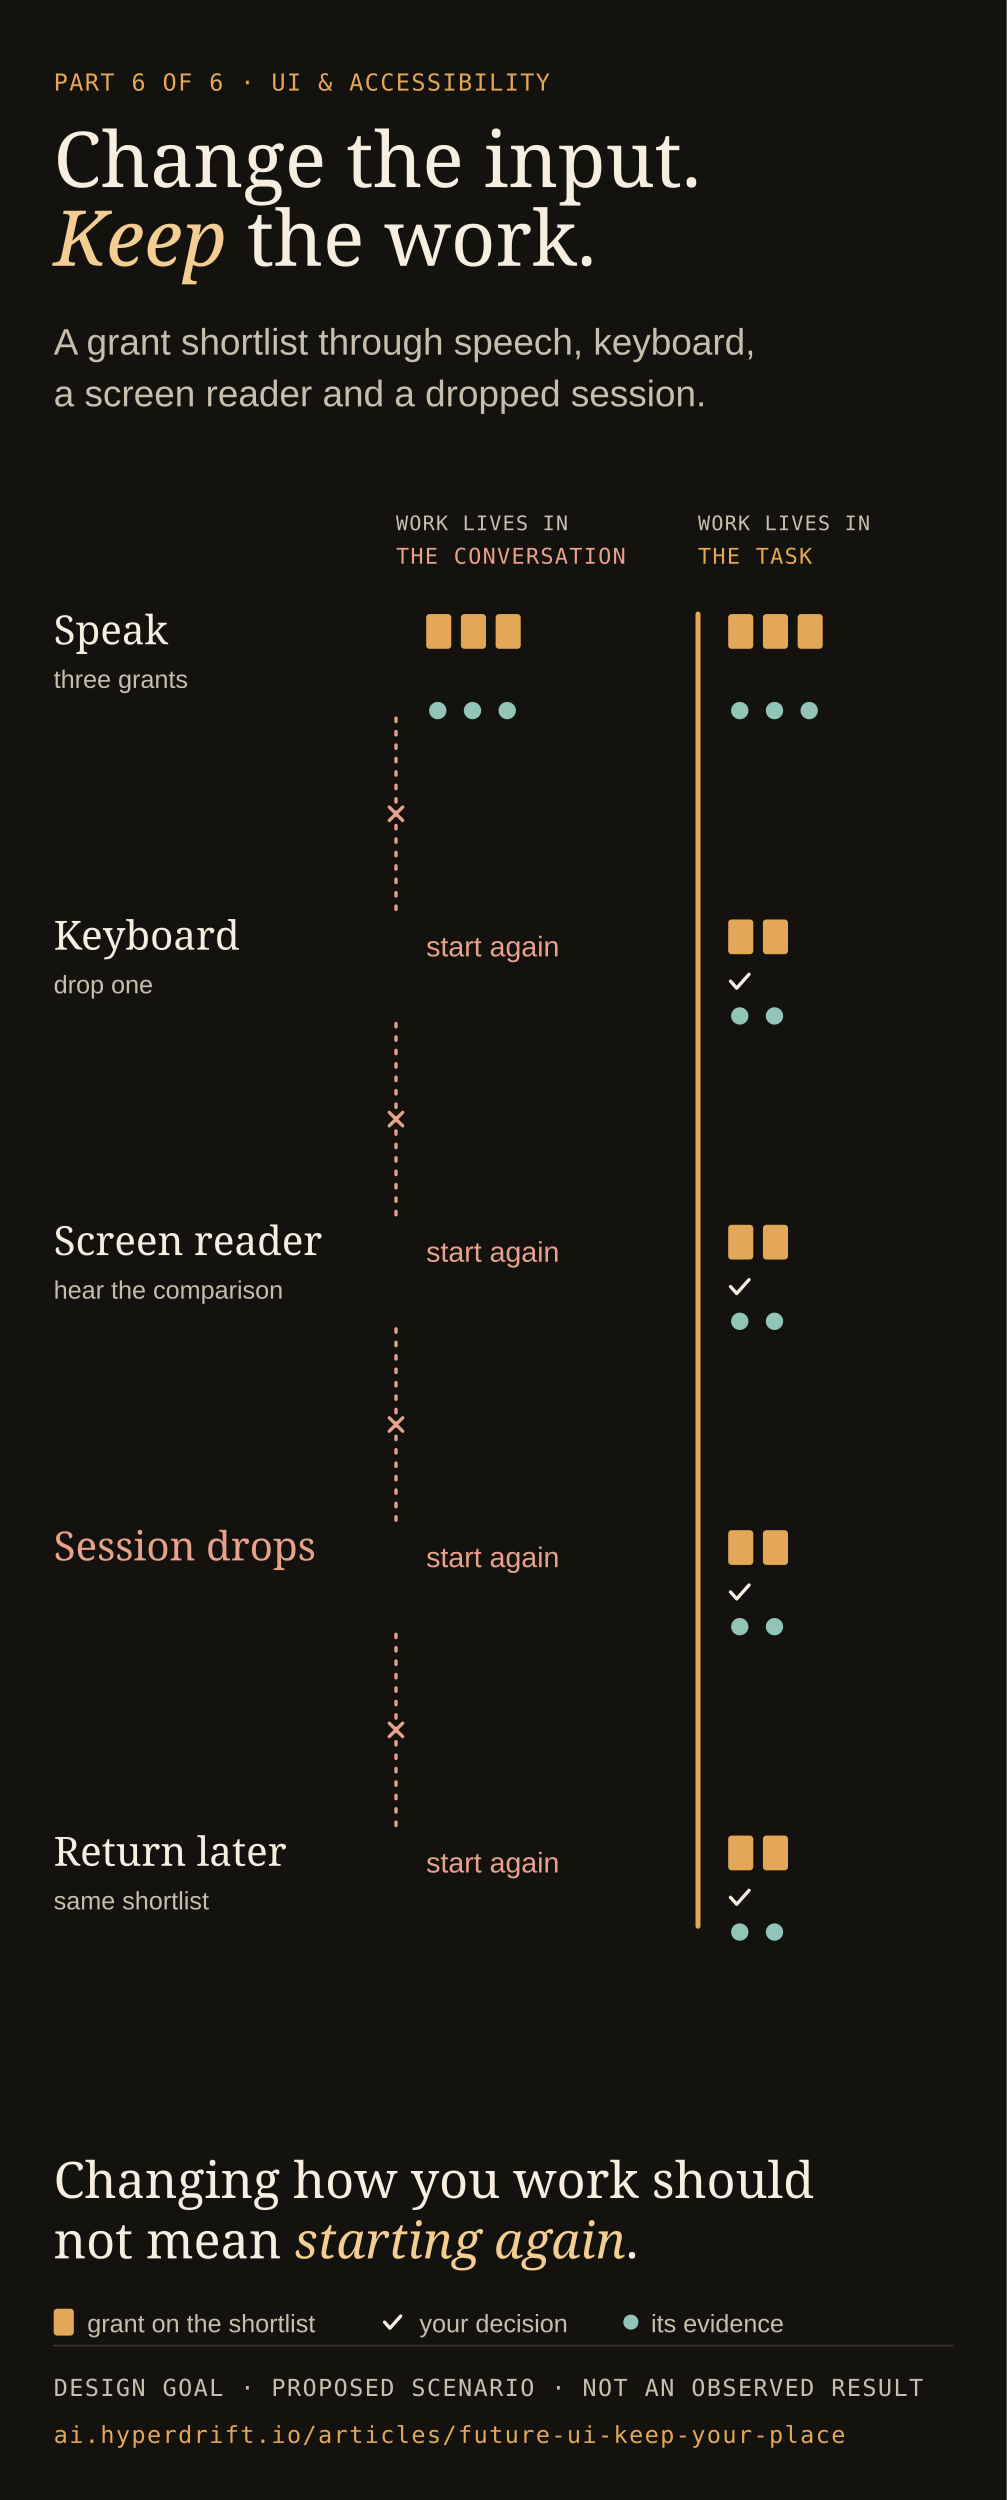
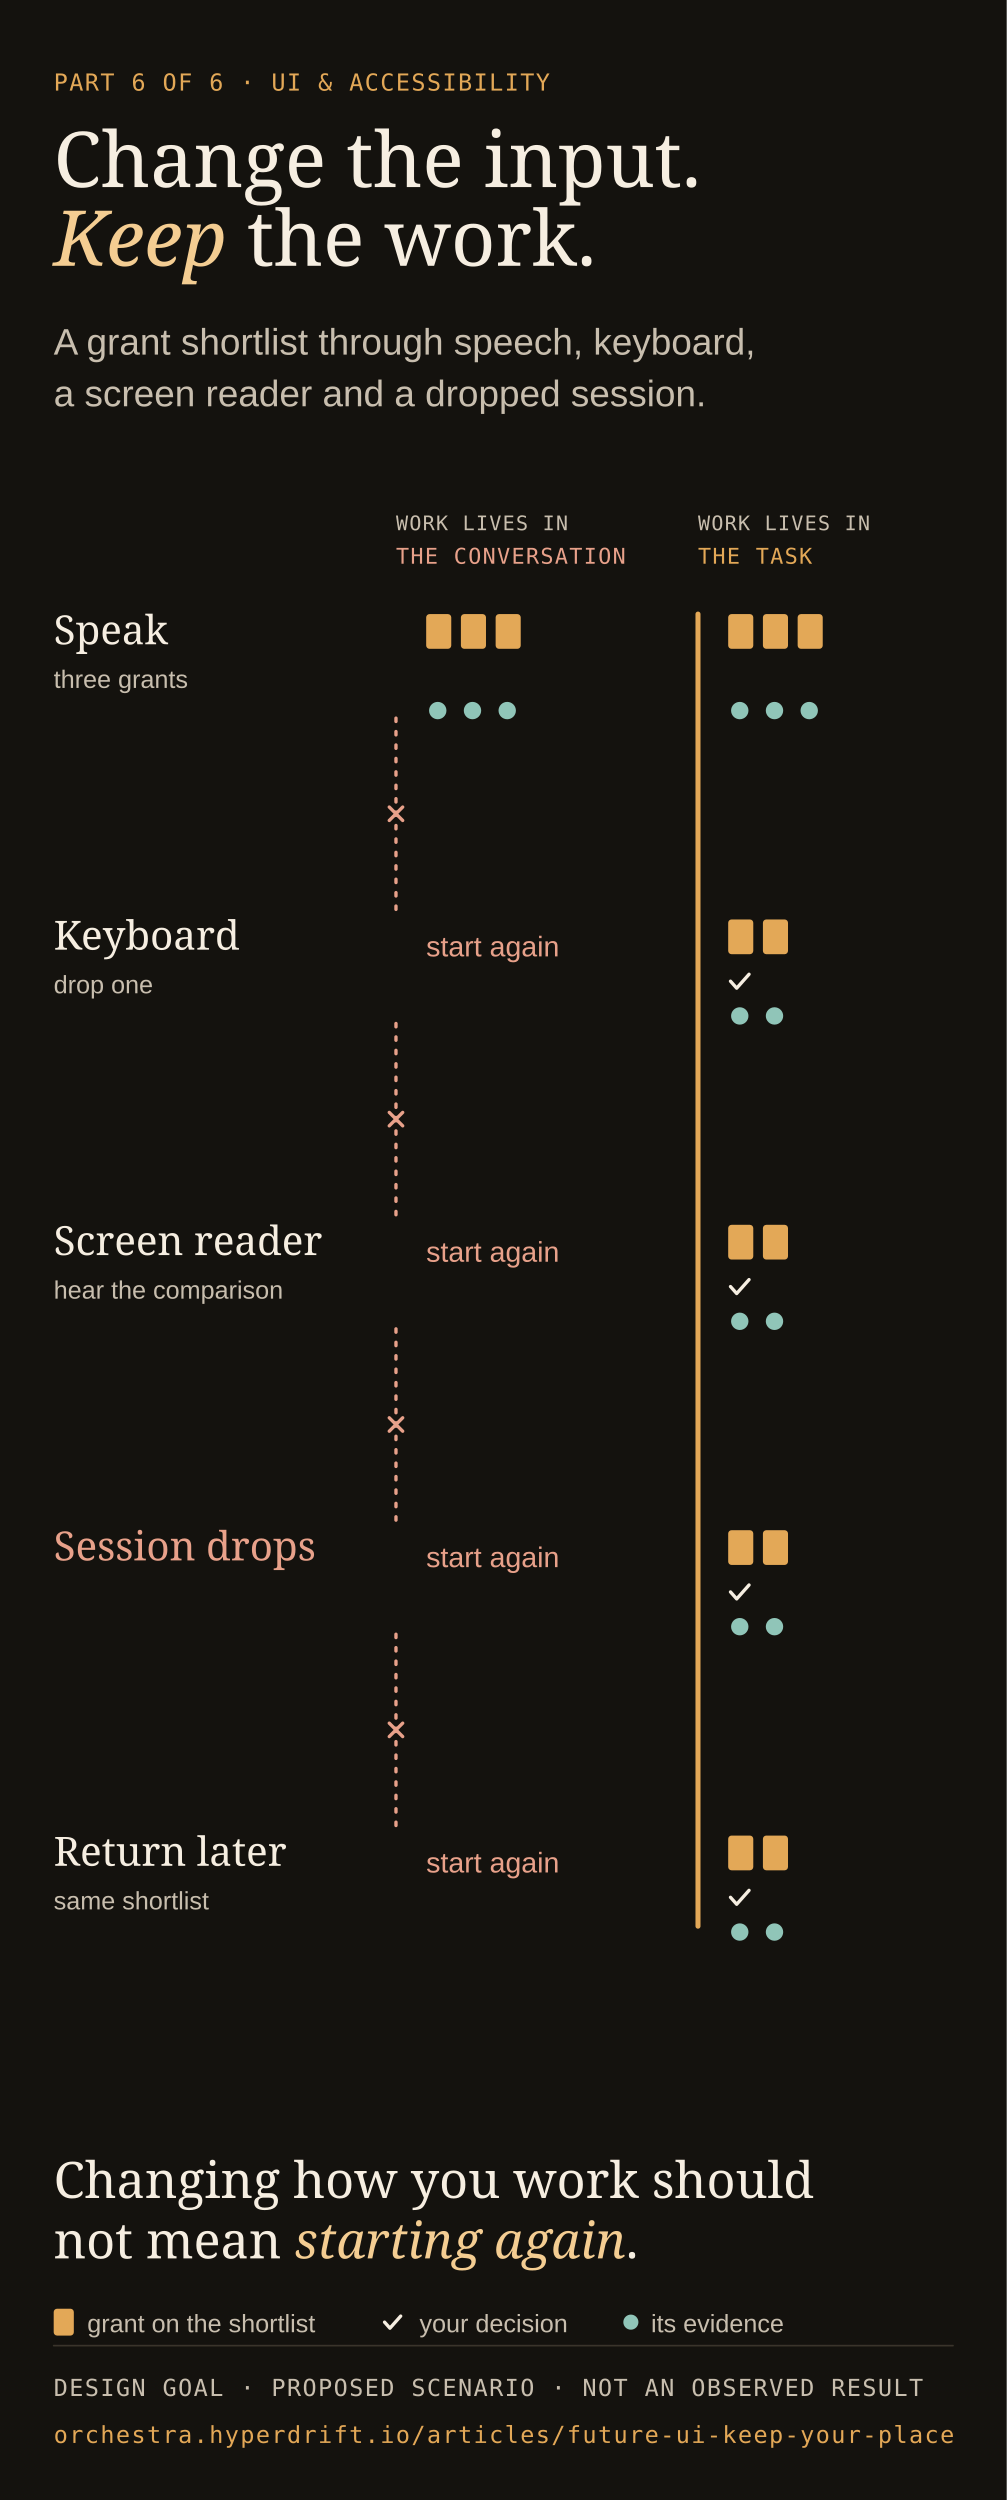
<svg xmlns="http://www.w3.org/2000/svg" width="600" height="1490" viewBox="0 0 600 1490" role="img" aria-labelledby="continuity-m-title continuity-m-desc">
  <style>.x-d{font-family:'Cormorant Garamond',Georgia,serif;font-weight:500}.x-i{font-family:'Cormorant Garamond',Georgia,serif;font-weight:500;font-style:italic}.x-s{font-family:'IBM Plex Sans','Helvetica Neue',Arial,sans-serif}.x-m{font-family:'IBM Plex Mono',Menlo,monospace;letter-spacing:.06em}</style>
  <rect width="600" height="1490" fill="#14120e" />
  <text x="32" y="54" class="x-m" font-size="14" fill="#e3a857" text-anchor="start">PART 6 OF 6 · UI &amp; ACCESSIBILITY</text>
  <text x="32" y="111.5" class="x-d" font-size="46" fill="#f6eee1" text-anchor="start">Change the input.</text>
  <text x="32" y="158.42" class="x-d" font-size="46" fill="#f6eee1" text-anchor="start">
    <tspan fill="#f4cd92" class="x-i">Keep</tspan> the work.</text>
  <text x="32" y="211.34" class="x-s" font-size="22" fill="#c8beae" text-anchor="start">A grant shortlist through speech, keyboard,</text>
  <text x="32" y="242.14" class="x-s" font-size="22" fill="#c8beae" text-anchor="start">a screen reader and a dropped session.</text>
  <text x="236" y="316" class="x-m" font-size="12" fill="#c8beae" text-anchor="start">WORK LIVES IN</text>
  <text x="236" y="336" class="x-m" font-size="13" fill="#e8a18a" text-anchor="start">THE CONVERSATION</text>
  <path d="M236 428L236 542" fill="none" stroke="#e8a18a" stroke-width="2" stroke-linecap="round" stroke-linejoin="round" stroke-dasharray="2 6" />
  <path d="M232 481l8 8M240 481l-8 8" fill="none" stroke="#e8a18a" stroke-width="2" stroke-linecap="round" stroke-linejoin="round" />
  <path d="M236 610L236 724" fill="none" stroke="#e8a18a" stroke-width="2" stroke-linecap="round" stroke-linejoin="round" stroke-dasharray="2 6" />
  <path d="M232 663l8 8M240 663l-8 8" fill="none" stroke="#e8a18a" stroke-width="2" stroke-linecap="round" stroke-linejoin="round" />
  <path d="M236 792L236 906" fill="none" stroke="#e8a18a" stroke-width="2" stroke-linecap="round" stroke-linejoin="round" stroke-dasharray="2 6" />
  <path d="M232 845l8 8M240 845l-8 8" fill="none" stroke="#e8a18a" stroke-width="2" stroke-linecap="round" stroke-linejoin="round" />
  <path d="M236 974L236 1088" fill="none" stroke="#e8a18a" stroke-width="2" stroke-linecap="round" stroke-linejoin="round" stroke-dasharray="2 6" />
  <path d="M232 1027l8 8M240 1027l-8 8" fill="none" stroke="#e8a18a" stroke-width="2" stroke-linecap="round" stroke-linejoin="round" />
  <rect x="254" y="366" width="14.95" height="20.7" rx="2" fill="#e3a857" />
  <rect x="274.7" y="366" width="14.95" height="20.7" rx="2" fill="#e3a857" />
  <rect x="295.4" y="366" width="14.95" height="20.7" rx="2" fill="#e3a857" />
  <circle cx="260.9" cy="423.5" r="5.175" fill="#90c5b8" />
  <circle cx="281.6" cy="423.5" r="5.175" fill="#90c5b8" />
  <circle cx="302.3" cy="423.5" r="5.175" fill="#90c5b8" />
  <text x="254" y="570" class="x-s" font-size="17" fill="#e8a18a" text-anchor="start">start again</text>
  <text x="254" y="752" class="x-s" font-size="17" fill="#e8a18a" text-anchor="start">start again</text>
  <text x="254" y="934" class="x-s" font-size="17" fill="#e8a18a" text-anchor="start">start again</text>
  <text x="254" y="1116" class="x-s" font-size="17" fill="#e8a18a" text-anchor="start">start again</text>
  <text x="416" y="316" class="x-m" font-size="12" fill="#c8beae" text-anchor="start">WORK LIVES IN</text>
  <text x="416" y="336" class="x-m" font-size="13" fill="#e3a857" text-anchor="start">THE TASK</text>
  <path d="M416 366L416 1148" fill="none" stroke="#e3a857" stroke-width="3" stroke-linecap="round" stroke-linejoin="round" />
  <rect x="434" y="366" width="14.95" height="20.7" rx="2" fill="#e3a857" />
  <rect x="454.7" y="366" width="14.95" height="20.7" rx="2" fill="#e3a857" />
  <rect x="475.4" y="366" width="14.95" height="20.7" rx="2" fill="#e3a857" />
  <circle cx="440.9" cy="423.5" r="5.175" fill="#90c5b8" />
  <circle cx="461.6" cy="423.5" r="5.175" fill="#90c5b8" />
  <circle cx="482.3" cy="423.5" r="5.175" fill="#90c5b8" />
  <rect x="434" y="548" width="14.95" height="20.7" rx="2" fill="#e3a857" />
  <rect x="454.7" y="548" width="14.95" height="20.7" rx="2" fill="#e3a857" />
  <path d="M435.38 584.8l3.68 4.14l7.36 -8.28" fill="none" stroke="#f6eee1" stroke-width="2" stroke-linecap="round" stroke-linejoin="round" />
  <circle cx="440.9" cy="605.5" r="5.175" fill="#90c5b8" />
  <circle cx="461.6" cy="605.5" r="5.175" fill="#90c5b8" />
  <rect x="434" y="730" width="14.95" height="20.7" rx="2" fill="#e3a857" />
  <rect x="454.7" y="730" width="14.95" height="20.7" rx="2" fill="#e3a857" />
  <path d="M435.38 766.8l3.68 4.14l7.36 -8.28" fill="none" stroke="#f6eee1" stroke-width="2" stroke-linecap="round" stroke-linejoin="round" />
  <circle cx="440.9" cy="787.5" r="5.175" fill="#90c5b8" />
  <circle cx="461.6" cy="787.5" r="5.175" fill="#90c5b8" />
  <rect x="434" y="912" width="14.95" height="20.7" rx="2" fill="#e3a857" />
  <rect x="454.7" y="912" width="14.95" height="20.7" rx="2" fill="#e3a857" />
  <path d="M435.38 948.8l3.68 4.14l7.36 -8.28" fill="none" stroke="#f6eee1" stroke-width="2" stroke-linecap="round" stroke-linejoin="round" />
  <circle cx="440.9" cy="969.5" r="5.175" fill="#90c5b8" />
  <circle cx="461.6" cy="969.5" r="5.175" fill="#90c5b8" />
  <rect x="434" y="1094" width="14.95" height="20.7" rx="2" fill="#e3a857" />
  <rect x="454.7" y="1094" width="14.95" height="20.7" rx="2" fill="#e3a857" />
  <path d="M435.38 1130.8l3.68 4.14l7.36 -8.28" fill="none" stroke="#f6eee1" stroke-width="2" stroke-linecap="round" stroke-linejoin="round" />
  <circle cx="440.9" cy="1151.5" r="5.175" fill="#90c5b8" />
  <circle cx="461.6" cy="1151.5" r="5.175" fill="#90c5b8" />
  <text x="32" y="384" class="x-d" font-size="24" fill="#f6eee1" text-anchor="start">Speak</text>
  <text x="32" y="410" class="x-s" font-size="15" fill="#c8beae" text-anchor="start">three grants</text>
  <text x="32" y="566" class="x-d" font-size="24" fill="#f6eee1" text-anchor="start">Keyboard</text>
  <text x="32" y="592" class="x-s" font-size="15" fill="#c8beae" text-anchor="start">drop one</text>
  <text x="32" y="748" class="x-d" font-size="24" fill="#f6eee1" text-anchor="start">Screen reader</text>
  <text x="32" y="774" class="x-s" font-size="15" fill="#c8beae" text-anchor="start">hear the comparison</text>
  <text x="32" y="930" class="x-d" font-size="24" fill="#e8a18a" text-anchor="start">Session drops</text>
  <text x="32" y="1112" class="x-d" font-size="24" fill="#f6eee1" text-anchor="start">Return later</text>
  <text x="32" y="1138" class="x-s" font-size="15" fill="#c8beae" text-anchor="start">same shortlist</text>
  <text x="32" y="1310" class="x-d" font-size="30" fill="#f6eee1" text-anchor="start">Changing how you work should</text>
  <text x="32" y="1346" class="x-d" font-size="30" fill="#f6eee1" text-anchor="start">not mean <tspan fill="#f4cd92" class="x-i">starting again</tspan>.</text>
  <rect x="32" y="1376" width="12" height="16" rx="2" fill="#e3a857" />
  <text x="52" y="1390" class="x-s" font-size="15" fill="#c8beae" text-anchor="start">grant on the shortlist</text>
  <path d="M229.2 1384l3.2 3.6l6.4 -7.2" fill="none" stroke="#f6eee1" stroke-width="2" stroke-linecap="round" stroke-linejoin="round" />
  <text x="250" y="1390" class="x-s" font-size="15" fill="#c8beae" text-anchor="start">your decision</text>
  <circle cx="376" cy="1384" r="4.5" fill="#90c5b8" />
  <text x="388" y="1390" class="x-s" font-size="15" fill="#c8beae" text-anchor="start">its evidence</text>
  <path d="M32 1398L568 1398" fill="none" stroke="#3a342b" stroke-width="1" stroke-linecap="round" stroke-linejoin="round" />
  <text x="32" y="1428" class="x-m" font-size="14" fill="#c8beae" text-anchor="start">DESIGN GOAL · PROPOSED SCENARIO · NOT AN OBSERVED RESULT</text>
-   <text x="32" y="1456" class="x-m" font-size="14" fill="#e3a857" text-anchor="start">ai.hyperdrift.io/articles/future-ui-keep-your-place</text>
+   <text x="32" y="1456" class="x-m" font-size="14" fill="#e3a857" text-anchor="start">orchestra.hyperdrift.io/articles/future-ui-keep-your-place</text>
</svg>
